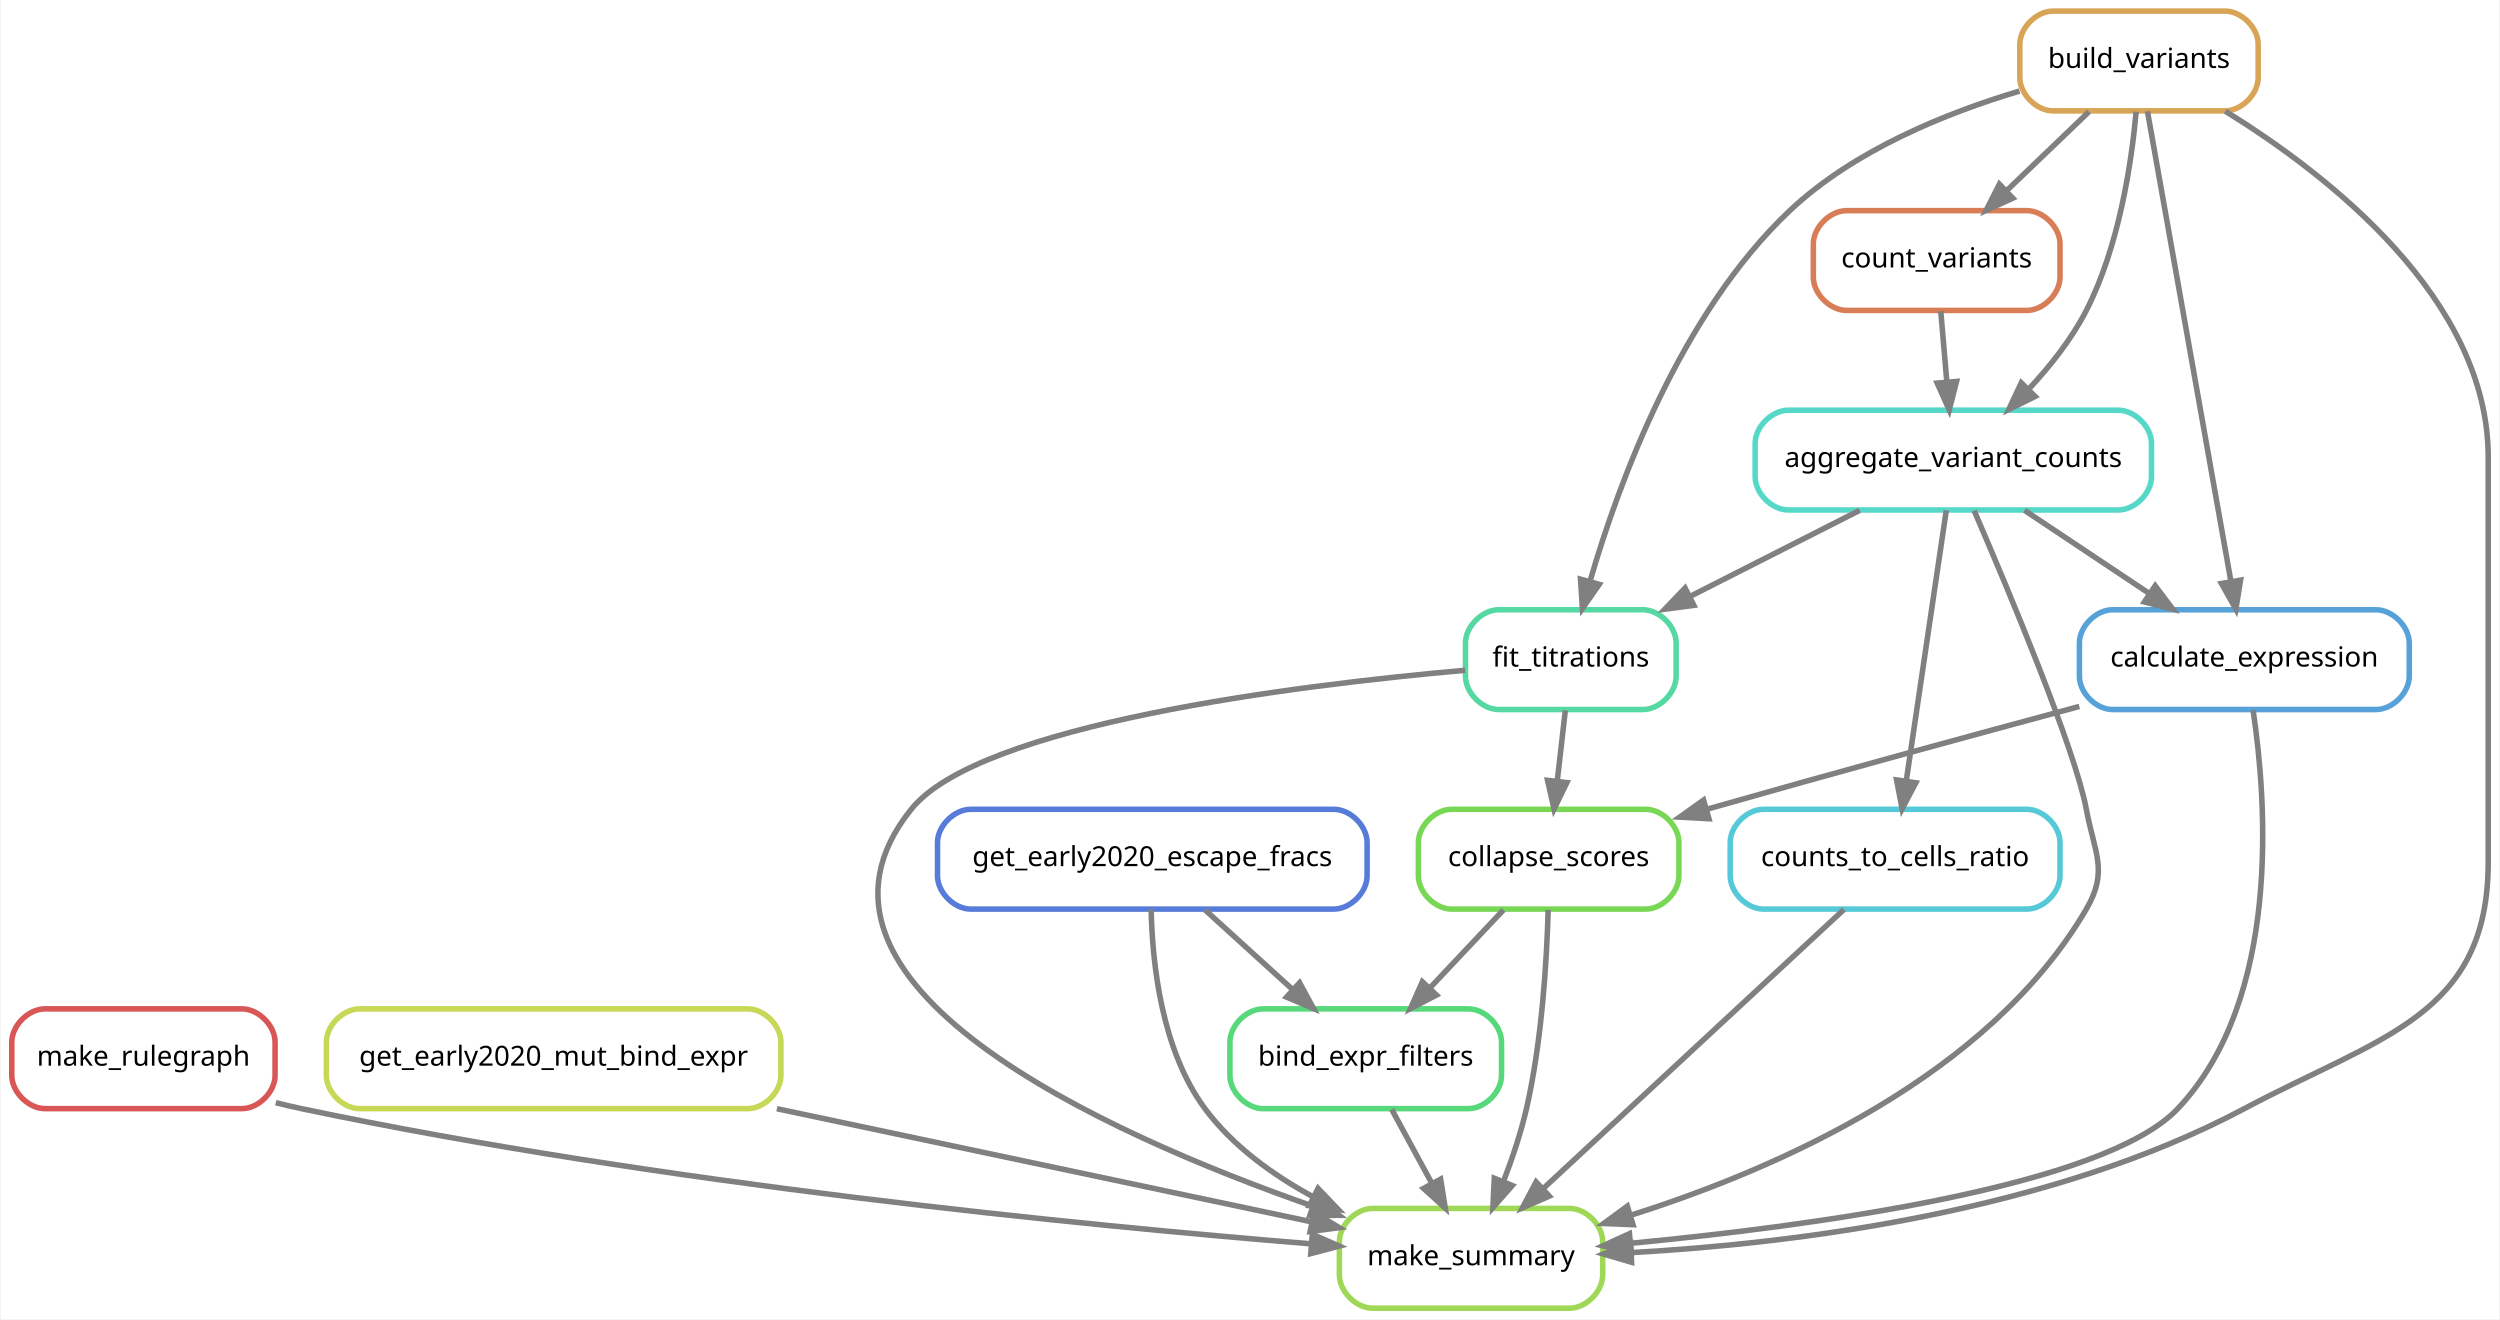
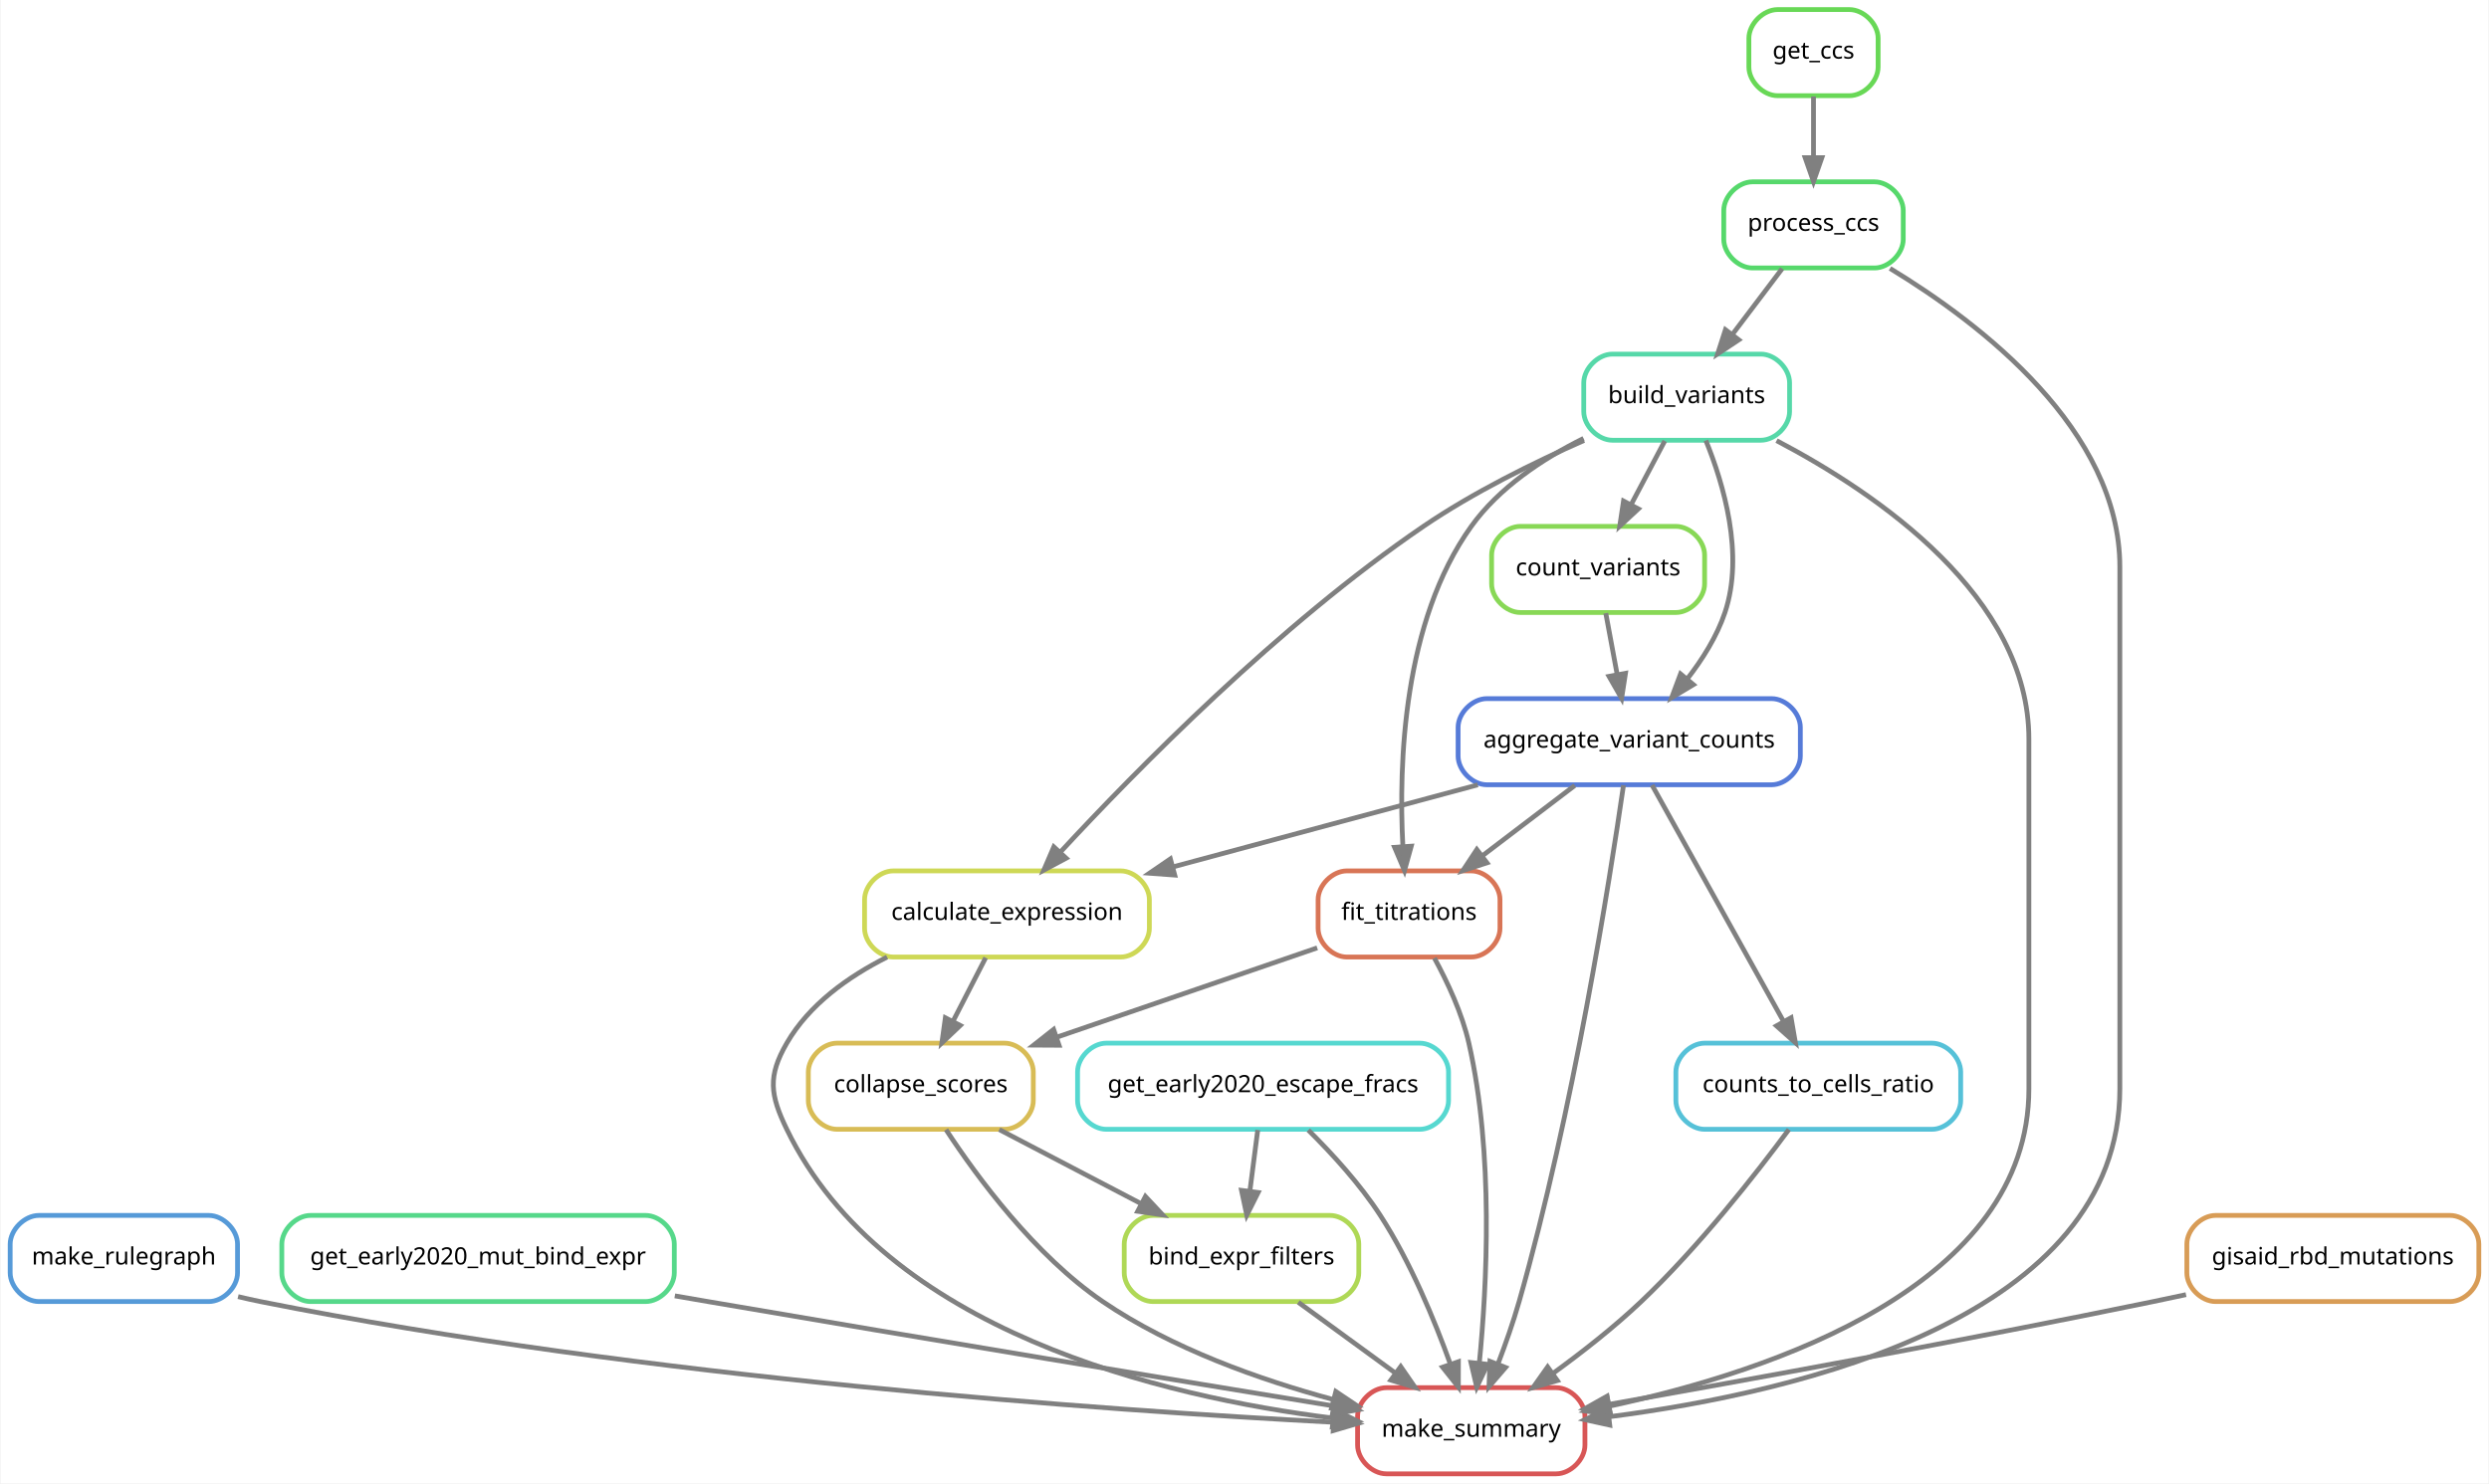
- <svg xmlns="http://www.w3.org/2000/svg" width="902pt" height="476pt" viewBox="0.00 0.00 901.50 476.00">
-   <g id="graph0" class="graph" transform="scale(1 1) rotate(0) translate(4 472)">
-     <polygon fill="white" stroke="transparent" points="-4,4 -4,-472 897.5,-472 897.5,4 -4,4" />
+ <svg xmlns="http://www.w3.org/2000/svg" width="1040pt" height="620pt" viewBox="0.00 0.00 1039.50 620.00">
+   <g id="graph0" class="graph" transform="scale(1 1) rotate(0) translate(4 616)">
+     <polygon fill="white" stroke="transparent" points="-4,4 -4,-616 1035.5,-616 1035.5,4 -4,4" />
    <g id="node1" class="node">
-       <path fill="none" stroke="#9fd856" stroke-width="2" d="M562,-36C562,-36 491,-36 491,-36 485,-36 479,-30 479,-24 479,-24 479,-12 479,-12 479,-6 485,0 491,0 491,0 562,0 562,0 568,0 574,-6 574,-12 574,-12 574,-24 574,-24 574,-30 568,-36 562,-36" />
-       <text text-anchor="middle" x="526.5" y="-15.5" font-family="sans" font-size="10.00">make_summary</text>
+       <path fill="none" stroke="#d85656" stroke-width="2" d="M646,-36C646,-36 575,-36 575,-36 569,-36 563,-30 563,-24 563,-24 563,-12 563,-12 563,-6 569,0 575,0 575,0 646,0 646,0 652,0 658,-6 658,-12 658,-12 658,-24 658,-24 658,-30 652,-36 646,-36" />
+       <text text-anchor="middle" x="610.5" y="-15.5" font-family="sans" font-size="10.00">make_summary</text>
    </g>
    <g id="node2" class="node">
-       <path fill="none" stroke="#d85656" stroke-width="2" d="M83,-108C83,-108 12,-108 12,-108 6,-108 0,-102 0,-96 0,-96 0,-84 0,-84 0,-78 6,-72 12,-72 12,-72 83,-72 83,-72 89,-72 95,-78 95,-84 95,-84 95,-96 95,-96 95,-102 89,-108 83,-108" />
+       <path fill="none" stroke="#569ad8" stroke-width="2" d="M83,-108C83,-108 12,-108 12,-108 6,-108 0,-102 0,-96 0,-96 0,-84 0,-84 0,-78 6,-72 12,-72 12,-72 83,-72 83,-72 89,-72 95,-78 95,-84 95,-84 95,-96 95,-96 95,-102 89,-108 83,-108" />
      <text text-anchor="middle" x="47.5" y="-87.5" font-family="sans" font-size="10.00">make_rulegraph</text>
    </g>
-     <g id="edge1" class="edge">
-       <path fill="none" stroke="grey" stroke-width="2" d="M95.25,-74.14C98.36,-73.36 101.47,-72.64 104.5,-72 233.21,-44.92 387.12,-29.86 468.85,-23.21" />
-       <polygon fill="grey" stroke="grey" stroke-width="2" points="469.24,-26.69 478.93,-22.4 468.68,-19.71 469.24,-26.69" />
+     <g id="edge11" class="edge">
+       <path fill="none" stroke="grey" stroke-width="2" d="M95.23,-74.06C98.35,-73.3 101.46,-72.61 104.5,-72 265.01,-39.95 458.27,-26.53 552.77,-21.56" />
+       <polygon fill="grey" stroke="grey" stroke-width="2" points="553.16,-25.04 562.97,-21.04 552.81,-18.05 553.16,-25.04" />
    </g>
    <g id="node3" class="node">
-       <path fill="none" stroke="#c6d856" stroke-width="2" d="M265.5,-108C265.5,-108 125.5,-108 125.5,-108 119.5,-108 113.5,-102 113.5,-96 113.5,-96 113.5,-84 113.5,-84 113.5,-78 119.5,-72 125.5,-72 125.5,-72 265.5,-72 265.5,-72 271.5,-72 277.5,-78 277.5,-84 277.5,-84 277.5,-96 277.5,-96 277.5,-102 271.5,-108 265.5,-108" />
+       <path fill="none" stroke="#56d88a" stroke-width="2" d="M265.5,-108C265.5,-108 125.5,-108 125.5,-108 119.5,-108 113.5,-102 113.5,-96 113.5,-96 113.5,-84 113.5,-84 113.5,-78 119.5,-72 125.5,-72 125.5,-72 265.5,-72 265.5,-72 271.5,-72 277.5,-78 277.5,-84 277.5,-84 277.5,-96 277.5,-96 277.5,-102 271.5,-108 265.5,-108" />
      <text text-anchor="middle" x="195.5" y="-87.5" font-family="sans" font-size="10.00">get_early2020_mut_bind_expr</text>
    </g>
-     <g id="edge3" class="edge">
-       <path fill="none" stroke="grey" stroke-width="2" d="M276.05,-71.97C335.73,-59.34 415.64,-42.44 468.99,-31.16" />
-       <polygon fill="grey" stroke="grey" stroke-width="2" points="469.9,-34.55 478.96,-29.05 468.45,-27.7 469.9,-34.55" />
+     <g id="edge7" class="edge">
+       <path fill="none" stroke="grey" stroke-width="2" d="M277.71,-74.38C282.37,-73.57 287,-72.77 291.5,-72 382.89,-56.32 489.14,-38.81 553.03,-28.36" />
+       <polygon fill="grey" stroke="grey" stroke-width="2" points="553.61,-31.81 562.91,-26.74 552.48,-24.9 553.61,-31.81" />
    </g>
    <g id="node4" class="node">
-       <path fill="none" stroke="#567bd8" stroke-width="2" d="M477,-180C477,-180 346,-180 346,-180 340,-180 334,-174 334,-168 334,-168 334,-156 334,-156 334,-150 340,-144 346,-144 346,-144 477,-144 477,-144 483,-144 489,-150 489,-156 489,-156 489,-168 489,-168 489,-174 483,-180 477,-180" />
-       <text text-anchor="middle" x="411.5" y="-159.5" font-family="sans" font-size="10.00">get_early2020_escape_fracs</text>
+       <path fill="none" stroke="#56d8d0" stroke-width="2" d="M589,-180C589,-180 458,-180 458,-180 452,-180 446,-174 446,-168 446,-168 446,-156 446,-156 446,-150 452,-144 458,-144 458,-144 589,-144 589,-144 595,-144 601,-150 601,-156 601,-156 601,-168 601,-168 601,-174 595,-180 589,-180" />
+       <text text-anchor="middle" x="523.5" y="-159.5" font-family="sans" font-size="10.00">get_early2020_escape_fracs</text>
+     </g>
+     <g id="edge9" class="edge">
+       <path fill="none" stroke="grey" stroke-width="2" d="M542.41,-143.66C552.29,-133.88 564.05,-121.04 572.5,-108 585.14,-88.49 595.22,-64.07 601.81,-45.74" />
+       <polygon fill="grey" stroke="grey" stroke-width="2" points="605.13,-46.86 605.11,-36.26 598.52,-44.56 605.13,-46.86" />
+     </g>
+     <g id="node5" class="node">
+       <path fill="none" stroke="#afd856" stroke-width="2" d="M551.5,-108C551.5,-108 477.5,-108 477.5,-108 471.5,-108 465.5,-102 465.5,-96 465.5,-96 465.5,-84 465.5,-84 465.5,-78 471.5,-72 477.5,-72 477.5,-72 551.5,-72 551.5,-72 557.5,-72 563.5,-78 563.5,-84 563.5,-84 563.5,-96 563.5,-96 563.5,-102 557.5,-108 551.5,-108" />
+       <text text-anchor="middle" x="514.5" y="-87.5" font-family="sans" font-size="10.00">bind_expr_filters</text>
+     </g>
+     <g id="edge14" class="edge">
+       <path fill="none" stroke="grey" stroke-width="2" d="M521.28,-143.7C520.28,-135.98 519.09,-126.71 517.99,-118.11" />
+       <polygon fill="grey" stroke="grey" stroke-width="2" points="521.45,-117.58 516.7,-108.1 514.5,-118.47 521.45,-117.58" />
+     </g>
+     <g id="edge5" class="edge">
+       <path fill="none" stroke="grey" stroke-width="2" d="M538.23,-71.7C550.44,-62.8 565.49,-51.82 578.68,-42.2" />
+       <polygon fill="grey" stroke="grey" stroke-width="2" points="581.02,-44.82 587.04,-36.1 576.9,-39.17 581.02,-44.82" />
+     </g>
+     <g id="node6" class="node">
+       <path fill="none" stroke="#d8bc56" stroke-width="2" d="M415.5,-180C415.5,-180 345.5,-180 345.5,-180 339.5,-180 333.5,-174 333.5,-168 333.5,-168 333.5,-156 333.5,-156 333.5,-150 339.5,-144 345.5,-144 345.5,-144 415.5,-144 415.5,-144 421.5,-144 427.5,-150 427.5,-156 427.5,-156 427.5,-168 427.5,-168 427.5,-174 421.5,-180 415.5,-180" />
+       <text text-anchor="middle" x="380.5" y="-159.5" font-family="sans" font-size="10.00">collapse_scores</text>
+     </g>
+     <g id="edge4" class="edge">
+       <path fill="none" stroke="grey" stroke-width="2" d="M391.03,-143.85C404.09,-123.92 428.12,-91.32 456.5,-72 485.37,-52.34 522.24,-39.31 552.66,-31.1" />
+       <polygon fill="grey" stroke="grey" stroke-width="2" points="553.91,-34.39 562.71,-28.49 552.16,-27.61 553.91,-34.39" />
+     </g>
+     <g id="edge13" class="edge">
+       <path fill="none" stroke="grey" stroke-width="2" d="M413.28,-143.88C431.13,-134.55 453.4,-122.92 472.5,-112.94" />
+       <polygon fill="grey" stroke="grey" stroke-width="2" points="474.35,-115.92 481.59,-108.19 471.11,-109.72 474.35,-115.92" />
+     </g>
+     <g id="node7" class="node">
+       <path fill="none" stroke="#d87556" stroke-width="2" d="M610.5,-252C610.5,-252 558.5,-252 558.5,-252 552.5,-252 546.5,-246 546.5,-240 546.5,-240 546.5,-228 546.5,-228 546.5,-222 552.5,-216 558.5,-216 558.5,-216 610.5,-216 610.5,-216 616.5,-216 622.5,-222 622.5,-228 622.5,-228 622.5,-240 622.5,-240 622.5,-246 616.5,-252 610.5,-252" />
+       <text text-anchor="middle" x="584.5" y="-231.5" font-family="sans" font-size="10.00">fit_titrations</text>
+     </g>
+     <g id="edge1" class="edge">
+       <path fill="none" stroke="grey" stroke-width="2" d="M595.1,-215.55C600.56,-205.53 606.66,-192.5 609.5,-180 619.96,-133.96 617.05,-78.59 613.86,-46.24" />
+       <polygon fill="grey" stroke="grey" stroke-width="2" points="617.33,-45.77 612.79,-36.2 610.37,-46.51 617.33,-45.77" />
+     </g>
+     <g id="edge16" class="edge">
+       <path fill="none" stroke="grey" stroke-width="2" d="M546.13,-219.83C515.43,-209.3 471.92,-194.37 437.21,-182.46" />
+       <polygon fill="grey" stroke="grey" stroke-width="2" points="438.26,-179.12 427.66,-179.18 435.99,-185.74 438.26,-179.12" />
+     </g>
+     <g id="node8" class="node">
+       <path fill="none" stroke="#56d8a9" stroke-width="2" d="M731.5,-468C731.5,-468 669.5,-468 669.5,-468 663.5,-468 657.5,-462 657.5,-456 657.5,-456 657.5,-444 657.5,-444 657.5,-438 663.5,-432 669.5,-432 669.5,-432 731.5,-432 731.5,-432 737.5,-432 743.5,-438 743.5,-444 743.5,-444 743.5,-456 743.5,-456 743.5,-462 737.5,-468 731.5,-468" />
+       <text text-anchor="middle" x="700.5" y="-447.5" font-family="sans" font-size="10.00">build_variants</text>
+     </g>
+     <g id="edge8" class="edge">
+       <path fill="none" stroke="grey" stroke-width="2" d="M738.07,-431.83C780.44,-409.58 843.5,-366.48 843.5,-307 843.5,-307 843.5,-307 843.5,-161 843.5,-79.05 737.1,-43.01 668.1,-28.26" />
+       <polygon fill="grey" stroke="grey" stroke-width="2" points="668.71,-24.81 658.21,-26.23 667.31,-31.67 668.71,-24.81" />
+     </g>
+     <g id="edge17" class="edge">
+       <path fill="none" stroke="grey" stroke-width="2" d="M657.41,-432.76C640.37,-424.28 622.12,-412.21 610.5,-396 581.99,-356.24 580.12,-296.8 581.92,-262.36" />
+       <polygon fill="grey" stroke="grey" stroke-width="2" points="585.43,-262.33 582.6,-252.12 578.45,-261.86 585.43,-262.33" />
+     </g>
+     <g id="node11" class="node">
+       <path fill="none" stroke="#567bd8" stroke-width="2" d="M736,-324C736,-324 617,-324 617,-324 611,-324 605,-318 605,-312 605,-312 605,-300 605,-300 605,-294 611,-288 617,-288 617,-288 736,-288 736,-288 742,-288 748,-294 748,-300 748,-300 748,-312 748,-312 748,-318 742,-324 736,-324" />
+       <text text-anchor="middle" x="676.5" y="-303.5" font-family="sans" font-size="10.00">aggregate_variant_counts</text>
+     </g>
+     <g id="edge21" class="edge">
+       <path fill="none" stroke="grey" stroke-width="2" d="M708.52,-431.9C715.92,-413.71 724.63,-384.26 716.5,-360 713.15,-350 707.08,-340.38 700.67,-332.14" />
+       <polygon fill="grey" stroke="grey" stroke-width="2" points="703.32,-329.85 694.23,-324.4 697.94,-334.33 703.32,-329.85" />
+     </g>
+     <g id="node12" class="node">
+       <path fill="none" stroke="#88d856" stroke-width="2" d="M696,-396C696,-396 631,-396 631,-396 625,-396 619,-390 619,-384 619,-384 619,-372 619,-372 619,-366 625,-360 631,-360 631,-360 696,-360 696,-360 702,-360 708,-366 708,-372 708,-372 708,-384 708,-384 708,-390 702,-396 696,-396" />
+       <text text-anchor="middle" x="663.5" y="-375.5" font-family="sans" font-size="10.00">count_variants</text>
+     </g>
+     <g id="edge23" class="edge">
+       <path fill="none" stroke="grey" stroke-width="2" d="M691.35,-431.7C687.1,-423.64 681.94,-413.89 677.23,-404.98" />
+       <polygon fill="grey" stroke="grey" stroke-width="2" points="680.31,-403.31 672.54,-396.1 674.12,-406.58 680.31,-403.31" />
+     </g>
+     <g id="node13" class="node">
+       <path fill="none" stroke="#ced856" stroke-width="2" d="M464,-252C464,-252 369,-252 369,-252 363,-252 357,-246 357,-240 357,-240 357,-228 357,-228 357,-222 363,-216 369,-216 369,-216 464,-216 464,-216 470,-216 476,-222 476,-228 476,-228 476,-240 476,-240 476,-246 470,-252 464,-252" />
+       <text text-anchor="middle" x="416.5" y="-231.5" font-family="sans" font-size="10.00">calculate_expression</text>
+     </g>
+     <g id="edge24" class="edge">
+       <path fill="none" stroke="grey" stroke-width="2" d="M657.62,-431.91C636.59,-422.65 611.35,-410.2 590.5,-396 530.35,-355.04 470.28,-293.85 438.87,-259.92" />
+       <polygon fill="grey" stroke="grey" stroke-width="2" points="441.23,-257.31 431.89,-252.31 436.07,-262.04 441.23,-257.31" />
+     </g>
+     <g id="node9" class="node">
+       <path fill="none" stroke="#56d86b" stroke-width="2" d="M779,-540C779,-540 728,-540 728,-540 722,-540 716,-534 716,-528 716,-528 716,-516 716,-516 716,-510 722,-504 728,-504 728,-504 779,-504 779,-504 785,-504 791,-510 791,-516 791,-516 791,-528 791,-528 791,-534 785,-540 779,-540" />
+       <text text-anchor="middle" x="753.5" y="-519.5" font-family="sans" font-size="10.00">process_ccs</text>
+     </g>
+     <g id="edge6" class="edge">
+       <path fill="none" stroke="grey" stroke-width="2" d="M785.47,-503.81C823.38,-480.82 881.5,-436.25 881.5,-379 881.5,-379 881.5,-379 881.5,-161 881.5,-65.56 747.99,-34.14 668.39,-23.89" />
+       <polygon fill="grey" stroke="grey" stroke-width="2" points="668.36,-20.36 658.01,-22.63 667.52,-27.31 668.36,-20.36" />
+     </g>
+     <g id="edge19" class="edge">
+       <path fill="none" stroke="grey" stroke-width="2" d="M740.4,-503.7C734.11,-495.39 726.45,-485.28 719.54,-476.14" />
+       <polygon fill="grey" stroke="grey" stroke-width="2" points="722.28,-473.96 713.45,-468.1 716.7,-478.19 722.28,-473.96" />
+     </g>
+     <g id="node10" class="node">
+       <path fill="none" stroke="#68d856" stroke-width="2" d="M768.5,-612C768.5,-612 738.5,-612 738.5,-612 732.5,-612 726.5,-606 726.5,-600 726.5,-600 726.5,-588 726.5,-588 726.5,-582 732.5,-576 738.5,-576 738.5,-576 768.5,-576 768.5,-576 774.5,-576 780.5,-582 780.5,-588 780.5,-588 780.5,-600 780.5,-600 780.5,-606 774.5,-612 768.5,-612" />
+       <text text-anchor="middle" x="753.5" y="-591.5" font-family="sans" font-size="10.00">get_ccs</text>
+     </g>
+     <g id="edge20" class="edge">
+       <path fill="none" stroke="grey" stroke-width="2" d="M753.5,-575.7C753.5,-567.98 753.5,-558.71 753.5,-550.11" />
+       <polygon fill="grey" stroke="grey" stroke-width="2" points="757,-550.1 753.5,-540.1 750,-550.1 757,-550.1" />
+     </g>
+     <g id="edge12" class="edge">
+       <path fill="none" stroke="grey" stroke-width="2" d="M674.11,-287.81C668.47,-248.91 653.12,-151.3 630.5,-72 628.04,-63.39 624.81,-54.21 621.66,-45.94" />
+       <polygon fill="grey" stroke="grey" stroke-width="2" points="624.83,-44.45 617.91,-36.42 618.31,-47.01 624.83,-44.45" />
+     </g>
+     <g id="edge18" class="edge">
+       <path fill="none" stroke="grey" stroke-width="2" d="M653.76,-287.7C642.06,-278.8 627.64,-267.82 614.99,-258.2" />
+       <polygon fill="grey" stroke="grey" stroke-width="2" points="617.06,-255.37 606.98,-252.1 612.82,-260.94 617.06,-255.37" />
+     </g>
+     <g id="edge25" class="edge">
+       <path fill="none" stroke="grey" stroke-width="2" d="M613.23,-287.97C574.71,-277.59 525.46,-264.33 485.87,-253.68" />
+       <polygon fill="grey" stroke="grey" stroke-width="2" points="486.6,-250.25 476.03,-251.03 484.78,-257.01 486.6,-250.25" />
+     </g>
+     <g id="node14" class="node">
+       <path fill="none" stroke="#56c1d8" stroke-width="2" d="M803,-180C803,-180 708,-180 708,-180 702,-180 696,-174 696,-168 696,-168 696,-156 696,-156 696,-150 702,-144 708,-144 708,-144 803,-144 803,-144 809,-144 815,-150 815,-156 815,-156 815,-168 815,-168 815,-174 809,-180 803,-180" />
+       <text text-anchor="middle" x="755.5" y="-159.5" font-family="sans" font-size="10.00">counts_to_cells_ratio</text>
+     </g>
+     <g id="edge26" class="edge">
+       <path fill="none" stroke="grey" stroke-width="2" d="M686.03,-287.87C699.67,-263.35 724.88,-218.03 740.89,-189.26" />
+       <polygon fill="grey" stroke="grey" stroke-width="2" points="744.13,-190.63 745.94,-180.19 738.02,-187.23 744.13,-190.63" />
+     </g>
+     <g id="edge22" class="edge">
+       <path fill="none" stroke="grey" stroke-width="2" d="M666.71,-359.7C668.15,-351.98 669.87,-342.71 671.46,-334.11" />
+       <polygon fill="grey" stroke="grey" stroke-width="2" points="674.94,-334.58 673.32,-324.1 668.06,-333.3 674.94,-334.58" />
+     </g>
+     <g id="edge3" class="edge">
+       <path fill="none" stroke="grey" stroke-width="2" d="M366.41,-215.97C350.1,-207.77 333.82,-196.12 324.5,-180 316.49,-166.15 317.53,-158.4 324.5,-144 365.33,-59.62 481.58,-32.2 552.67,-23.29" />
+       <polygon fill="grey" stroke="grey" stroke-width="2" points="553.29,-26.74 562.82,-22.1 552.48,-19.79 553.29,-26.74" />
+     </g>
+     <g id="edge15" class="edge">
+       <path fill="none" stroke="grey" stroke-width="2" d="M407.6,-215.7C403.5,-207.73 398.55,-198.1 394.01,-189.26" />
+       <polygon fill="grey" stroke="grey" stroke-width="2" points="396.98,-187.4 389.3,-180.1 390.76,-190.6 396.98,-187.4" />
    </g>
    <g id="edge10" class="edge">
-       <path fill="none" stroke="grey" stroke-width="2" d="M411.09,-143.89C411.48,-124.61 414.78,-93.19 430.5,-72 440.46,-58.58 454.87,-48.13 469.52,-40.19" />
-       <polygon fill="grey" stroke="grey" stroke-width="2" points="471.3,-43.22 478.63,-35.57 468.13,-36.97 471.3,-43.22" />
+       <path fill="none" stroke="grey" stroke-width="2" d="M743.21,-143.91C729.34,-125.2 705.55,-94.82 681.5,-72 670.17,-61.25 656.65,-50.68 644.47,-41.85" />
+       <polygon fill="grey" stroke="grey" stroke-width="2" points="646.47,-38.98 636.29,-36.03 642.41,-44.68 646.47,-38.98" />
    </g>
-     <g id="node5" class="node">
-       <path fill="none" stroke="#56d87b" stroke-width="2" d="M525.5,-108C525.5,-108 451.5,-108 451.5,-108 445.5,-108 439.5,-102 439.5,-96 439.5,-96 439.5,-84 439.5,-84 439.5,-78 445.5,-72 451.5,-72 451.5,-72 525.5,-72 525.5,-72 531.5,-72 537.5,-78 537.5,-84 537.5,-84 537.5,-96 537.5,-96 537.5,-102 531.5,-108 525.5,-108" />
-       <text text-anchor="middle" x="488.5" y="-87.5" font-family="sans" font-size="10.00">bind_expr_filters</text>
-     </g>
-     <g id="edge12" class="edge">
-       <path fill="none" stroke="grey" stroke-width="2" d="M430.53,-143.7C440.04,-135.05 451.71,-124.45 462.07,-115.03" />
-       <polygon fill="grey" stroke="grey" stroke-width="2" points="464.64,-117.42 469.69,-108.1 459.93,-112.24 464.64,-117.42" />
-     </g>
-     <g id="edge5" class="edge">
-       <path fill="none" stroke="grey" stroke-width="2" d="M497.89,-71.7C502.26,-63.64 507.56,-53.89 512.4,-44.98" />
-       <polygon fill="grey" stroke="grey" stroke-width="2" points="515.52,-46.56 517.21,-36.1 509.37,-43.22 515.52,-46.56" />
-     </g>
-     <g id="node6" class="node">
-       <path fill="none" stroke="#78d856" stroke-width="2" d="M589.5,-180C589.5,-180 519.5,-180 519.5,-180 513.5,-180 507.5,-174 507.5,-168 507.5,-168 507.5,-156 507.5,-156 507.5,-150 513.5,-144 519.5,-144 519.5,-144 589.5,-144 589.5,-144 595.5,-144 601.5,-150 601.5,-156 601.5,-156 601.5,-168 601.5,-168 601.5,-174 595.5,-180 589.5,-180" />
-       <text text-anchor="middle" x="554.5" y="-159.5" font-family="sans" font-size="10.00">collapse_scores</text>
-     </g>
-     <g id="edge4" class="edge">
-       <path fill="none" stroke="grey" stroke-width="2" d="M554.33,-143.72C553.83,-125.63 552.11,-96.5 546.5,-72 544.5,-63.28 541.4,-54.06 538.22,-45.8" />
-       <polygon fill="grey" stroke="grey" stroke-width="2" points="541.38,-44.26 534.39,-36.3 534.89,-46.88 541.38,-44.26" />
-     </g>
-     <g id="edge11" class="edge">
-       <path fill="none" stroke="grey" stroke-width="2" d="M538.19,-143.7C530.19,-135.22 520.43,-124.86 511.68,-115.58" />
-       <polygon fill="grey" stroke="grey" stroke-width="2" points="514.03,-112.98 504.63,-108.1 508.94,-117.78 514.03,-112.98" />
-     </g>
-     <g id="node7" class="node">
-       <path fill="none" stroke="#56d8a2" stroke-width="2" d="M588.5,-252C588.5,-252 536.5,-252 536.5,-252 530.5,-252 524.5,-246 524.5,-240 524.5,-240 524.5,-228 524.5,-228 524.5,-222 530.5,-216 536.5,-216 536.5,-216 588.5,-216 588.5,-216 594.5,-216 600.5,-222 600.5,-228 600.5,-228 600.5,-240 600.5,-240 600.5,-246 594.5,-252 588.5,-252" />
-       <text text-anchor="middle" x="562.5" y="-231.5" font-family="sans" font-size="10.00">fit_titrations</text>
-     </g>
-     <g id="edge6" class="edge">
-       <path fill="none" stroke="grey" stroke-width="2" d="M524.37,-230.17C463.61,-224.78 349.13,-210.71 324.5,-180 274.19,-117.26 393.49,-63.41 469.46,-36.79" />
-       <polygon fill="grey" stroke="grey" stroke-width="2" points="470.64,-40.09 478.95,-33.52 468.36,-33.47 470.64,-40.09" />
-     </g>
-     <g id="edge14" class="edge">
-       <path fill="none" stroke="grey" stroke-width="2" d="M560.52,-215.7C559.64,-207.98 558.58,-198.71 557.6,-190.11" />
-       <polygon fill="grey" stroke="grey" stroke-width="2" points="561.07,-189.64 556.45,-180.1 554.11,-190.44 561.07,-189.64" />
-     </g>
-     <g id="node8" class="node">
-       <path fill="none" stroke="#d8a456" stroke-width="2" d="M798.5,-468C798.5,-468 736.5,-468 736.5,-468 730.5,-468 724.5,-462 724.5,-456 724.5,-456 724.5,-444 724.5,-444 724.5,-438 730.5,-432 736.5,-432 736.5,-432 798.5,-432 798.5,-432 804.5,-432 810.5,-438 810.5,-444 810.5,-444 810.5,-456 810.5,-456 810.5,-462 804.5,-468 798.5,-468" />
-       <text text-anchor="middle" x="767.5" y="-447.5" font-family="sans" font-size="10.00">build_variants</text>
-     </g>
-     <g id="edge9" class="edge">
-       <path fill="none" stroke="grey" stroke-width="2" d="M798.65,-431.88C835.96,-408.82 893.5,-364.02 893.5,-307 893.5,-307 893.5,-307 893.5,-161 893.5,-105.37 854.6,-98.15 805.5,-72 735.51,-34.72 643.33,-23.36 584.48,-20.07" />
-       <polygon fill="grey" stroke="grey" stroke-width="2" points="584.41,-16.57 574.25,-19.56 584.06,-23.56 584.41,-16.57" />
-     </g>
-     <g id="edge16" class="edge">
-       <path fill="none" stroke="grey" stroke-width="2" d="M724.39,-439.14C697.82,-431.22 664.54,-417.74 641.5,-396 602.1,-358.82 579.76,-297.8 569.5,-262.53" />
-       <polygon fill="grey" stroke="grey" stroke-width="2" points="572.75,-261.16 566.69,-252.46 566,-263.04 572.75,-261.16" />
-     </g>
-     <g id="node9" class="node">
-       <path fill="none" stroke="#56d8c9" stroke-width="2" d="M760,-324C760,-324 641,-324 641,-324 635,-324 629,-318 629,-312 629,-312 629,-300 629,-300 629,-294 635,-288 641,-288 641,-288 760,-288 760,-288 766,-288 772,-294 772,-300 772,-300 772,-312 772,-312 772,-318 766,-324 760,-324" />
-       <text text-anchor="middle" x="700.5" y="-303.5" font-family="sans" font-size="10.00">aggregate_variant_counts</text>
-     </g>
-     <g id="edge18" class="edge">
-       <path fill="none" stroke="grey" stroke-width="2" d="M766.48,-431.71C764.78,-413.1 760.31,-383.06 748.5,-360 743.22,-349.68 735.4,-339.83 727.6,-331.49" />
-       <polygon fill="grey" stroke="grey" stroke-width="2" points="730.02,-328.96 720.51,-324.28 725.03,-333.87 730.02,-328.96" />
-     </g>
-     <g id="node10" class="node">
-       <path fill="none" stroke="#d87d56" stroke-width="2" d="M727,-396C727,-396 662,-396 662,-396 656,-396 650,-390 650,-384 650,-384 650,-372 650,-372 650,-366 656,-360 662,-360 662,-360 727,-360 727,-360 733,-360 739,-366 739,-372 739,-372 739,-384 739,-384 739,-390 733,-396 727,-396" />
-       <text text-anchor="middle" x="694.5" y="-375.5" font-family="sans" font-size="10.00">count_variants</text>
-     </g>
-     <g id="edge19" class="edge">
-       <path fill="none" stroke="grey" stroke-width="2" d="M749.46,-431.7C740.44,-423.05 729.38,-412.45 719.56,-403.03" />
-       <polygon fill="grey" stroke="grey" stroke-width="2" points="721.98,-400.5 712.34,-396.1 717.13,-405.55 721.98,-400.5" />
-     </g>
-     <g id="node11" class="node">
-       <path fill="none" stroke="#56a2d8" stroke-width="2" d="M853,-252C853,-252 758,-252 758,-252 752,-252 746,-246 746,-240 746,-240 746,-228 746,-228 746,-222 752,-216 758,-216 758,-216 853,-216 853,-216 859,-216 865,-222 865,-228 865,-228 865,-240 865,-240 865,-246 859,-252 853,-252" />
-       <text text-anchor="middle" x="805.5" y="-231.5" font-family="sans" font-size="10.00">calculate_expression</text>
-     </g>
-     <g id="edge21" class="edge">
-       <path fill="none" stroke="grey" stroke-width="2" d="M770.55,-431.85C777.13,-394.75 792.75,-306.81 800.69,-262.1" />
-       <polygon fill="grey" stroke="grey" stroke-width="2" points="804.14,-262.69 802.44,-252.23 797.25,-261.47 804.14,-262.69" />
-     </g>
-     <g id="edge7" class="edge">
-       <path fill="none" stroke="grey" stroke-width="2" d="M708.02,-287.77C720.5,-258.83 744.52,-201.49 748.5,-180 751.42,-164.27 756.57,-157.81 748.5,-144 713.3,-83.79 637.24,-50.33 584,-33.51" />
-       <polygon fill="grey" stroke="grey" stroke-width="2" points="584.93,-30.13 574.34,-30.56 582.89,-36.82 584.93,-30.13" />
-     </g>
-     <g id="edge15" class="edge">
-       <path fill="none" stroke="grey" stroke-width="2" d="M666.74,-287.88C648.28,-278.51 625.22,-266.81 605.48,-256.8" />
-       <polygon fill="grey" stroke="grey" stroke-width="2" points="606.89,-253.59 596.39,-252.19 603.72,-259.83 606.89,-253.59" />
-     </g>
-     <g id="edge20" class="edge">
-       <path fill="none" stroke="grey" stroke-width="2" d="M726.19,-287.88C739.79,-278.81 756.67,-267.55 771.36,-257.76" />
-       <polygon fill="grey" stroke="grey" stroke-width="2" points="773.34,-260.65 779.72,-252.19 769.45,-254.82 773.34,-260.65" />
-     </g>
-     <g id="node12" class="node">
-       <path fill="none" stroke="#56c9d8" stroke-width="2" d="M727,-180C727,-180 632,-180 632,-180 626,-180 620,-174 620,-168 620,-168 620,-156 620,-156 620,-150 626,-144 632,-144 632,-144 727,-144 727,-144 733,-144 739,-150 739,-156 739,-156 739,-168 739,-168 739,-174 733,-180 727,-180" />
-       <text text-anchor="middle" x="679.5" y="-159.5" font-family="sans" font-size="10.00">counts_to_cells_ratio</text>
-     </g>
-     <g id="edge22" class="edge">
-       <path fill="none" stroke="grey" stroke-width="2" d="M697.97,-287.87C694.39,-263.67 687.81,-219.21 683.55,-190.39" />
-       <polygon fill="grey" stroke="grey" stroke-width="2" points="686.97,-189.57 682.04,-180.19 680.04,-190.59 686.97,-189.57" />
-     </g>
-     <g id="edge17" class="edge">
-       <path fill="none" stroke="grey" stroke-width="2" d="M695.98,-359.7C696.64,-351.98 697.44,-342.71 698.18,-334.11" />
-       <polygon fill="grey" stroke="grey" stroke-width="2" points="701.67,-334.37 699.03,-324.1 694.69,-333.77 701.67,-334.37" />
+     <g id="node15" class="node">
+       <path fill="none" stroke="#d89c56" stroke-width="2" d="M1019.5,-108C1019.5,-108 921.5,-108 921.5,-108 915.5,-108 909.5,-102 909.5,-96 909.5,-96 909.5,-84 909.5,-84 909.5,-78 915.5,-72 921.5,-72 921.5,-72 1019.5,-72 1019.5,-72 1025.5,-72 1031.5,-78 1031.5,-84 1031.5,-84 1031.5,-96 1031.5,-96 1031.5,-102 1025.5,-108 1019.5,-108" />
+       <text text-anchor="middle" x="970.5" y="-87.5" font-family="sans" font-size="10.00">gisaid_rbd_mutations</text>
    </g>
    <g id="edge2" class="edge">
-       <path fill="none" stroke="grey" stroke-width="2" d="M808.66,-215.75C813.58,-183.02 818.95,-111.65 781.5,-72 755.03,-43.98 650.71,-29.77 583.98,-23.41" />
-       <polygon fill="grey" stroke="grey" stroke-width="2" points="584.29,-19.92 574.01,-22.49 583.65,-26.89 584.29,-19.92" />
-     </g>
-     <g id="edge13" class="edge">
-       <path fill="none" stroke="grey" stroke-width="2" d="M745.97,-217.12C707.53,-206.77 656.49,-192.85 611.5,-180 611.4,-179.97 611.3,-179.94 611.2,-179.91" />
-       <polygon fill="grey" stroke="grey" stroke-width="2" points="612.33,-176.6 601.75,-177.18 610.39,-183.32 612.33,-176.6" />
-     </g>
-     <g id="edge8" class="edge">
-       <path fill="none" stroke="grey" stroke-width="2" d="M661.04,-143.87C633.93,-118.71 583.23,-71.65 552.4,-43.04" />
-       <polygon fill="grey" stroke="grey" stroke-width="2" points="554.73,-40.43 545.02,-36.19 549.97,-45.56 554.73,-40.43" />
+       <path fill="none" stroke="grey" stroke-width="2" d="M909.15,-74.89C904.53,-73.89 899.95,-72.92 895.5,-72 816.92,-55.79 725.68,-39.22 668.02,-29.02" />
+       <polygon fill="grey" stroke="grey" stroke-width="2" points="668.47,-25.54 658.01,-27.25 667.25,-32.44 668.47,-25.54" />
    </g>
  </g>
</svg>
